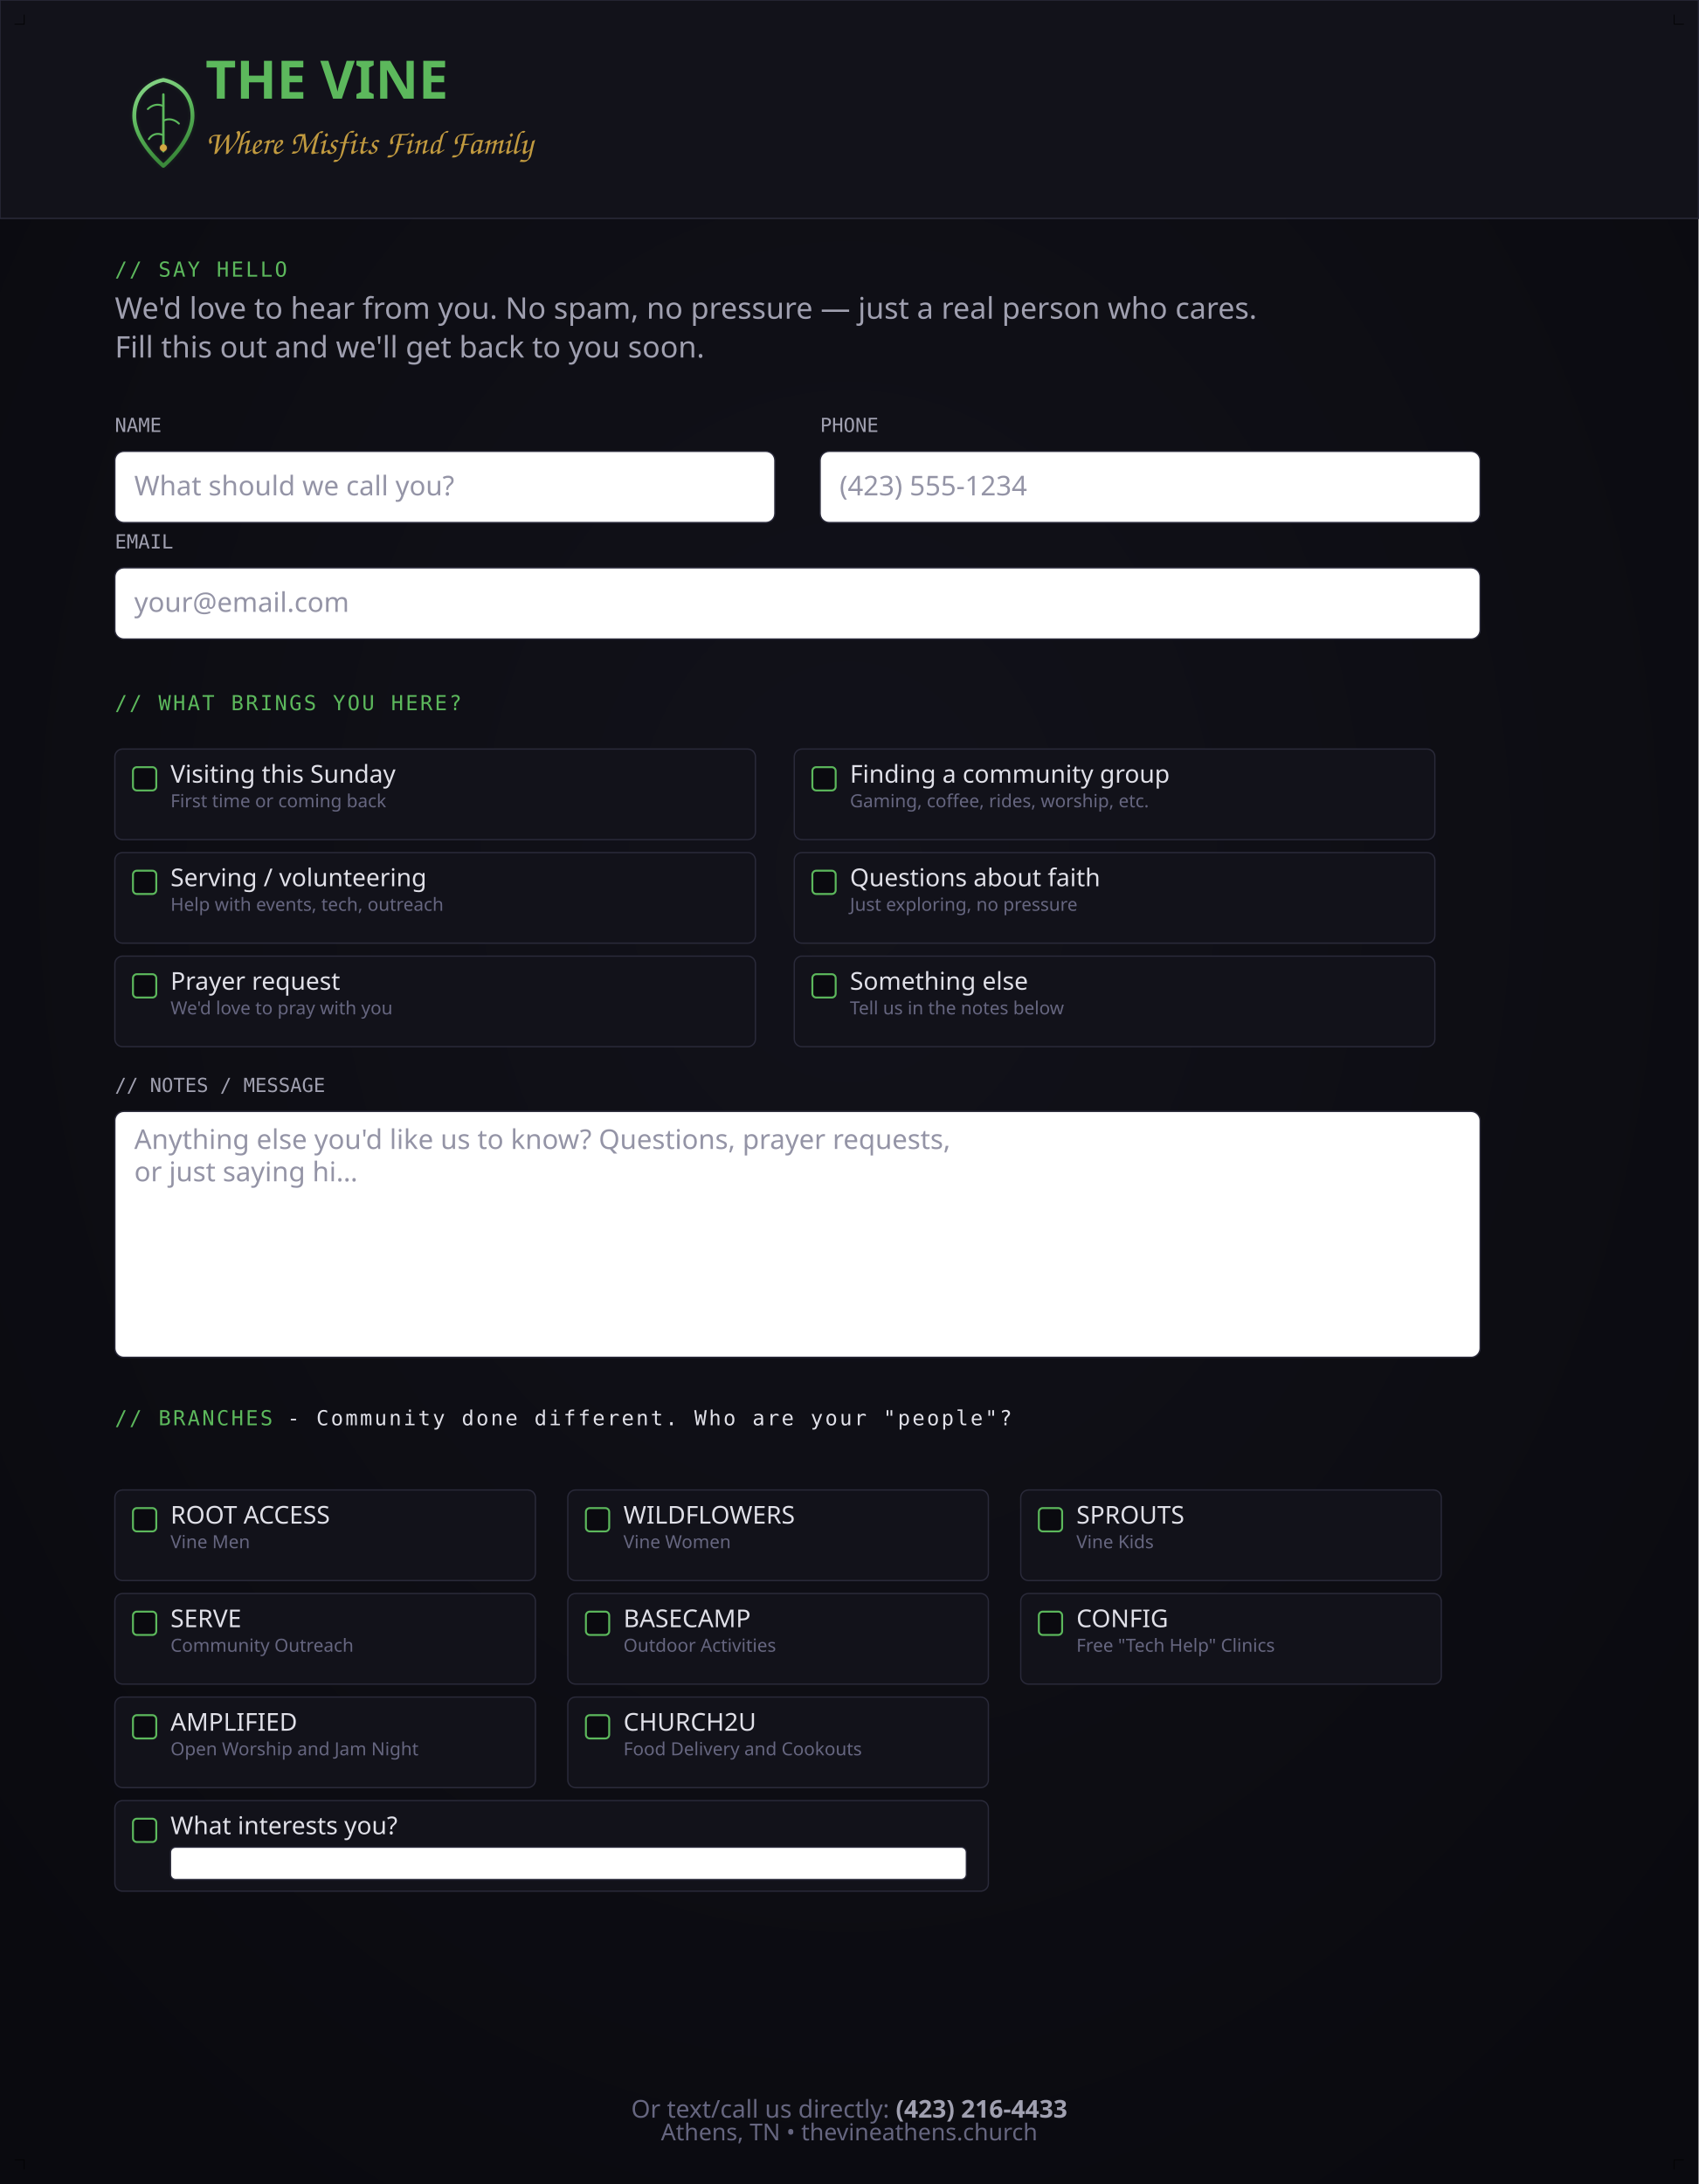
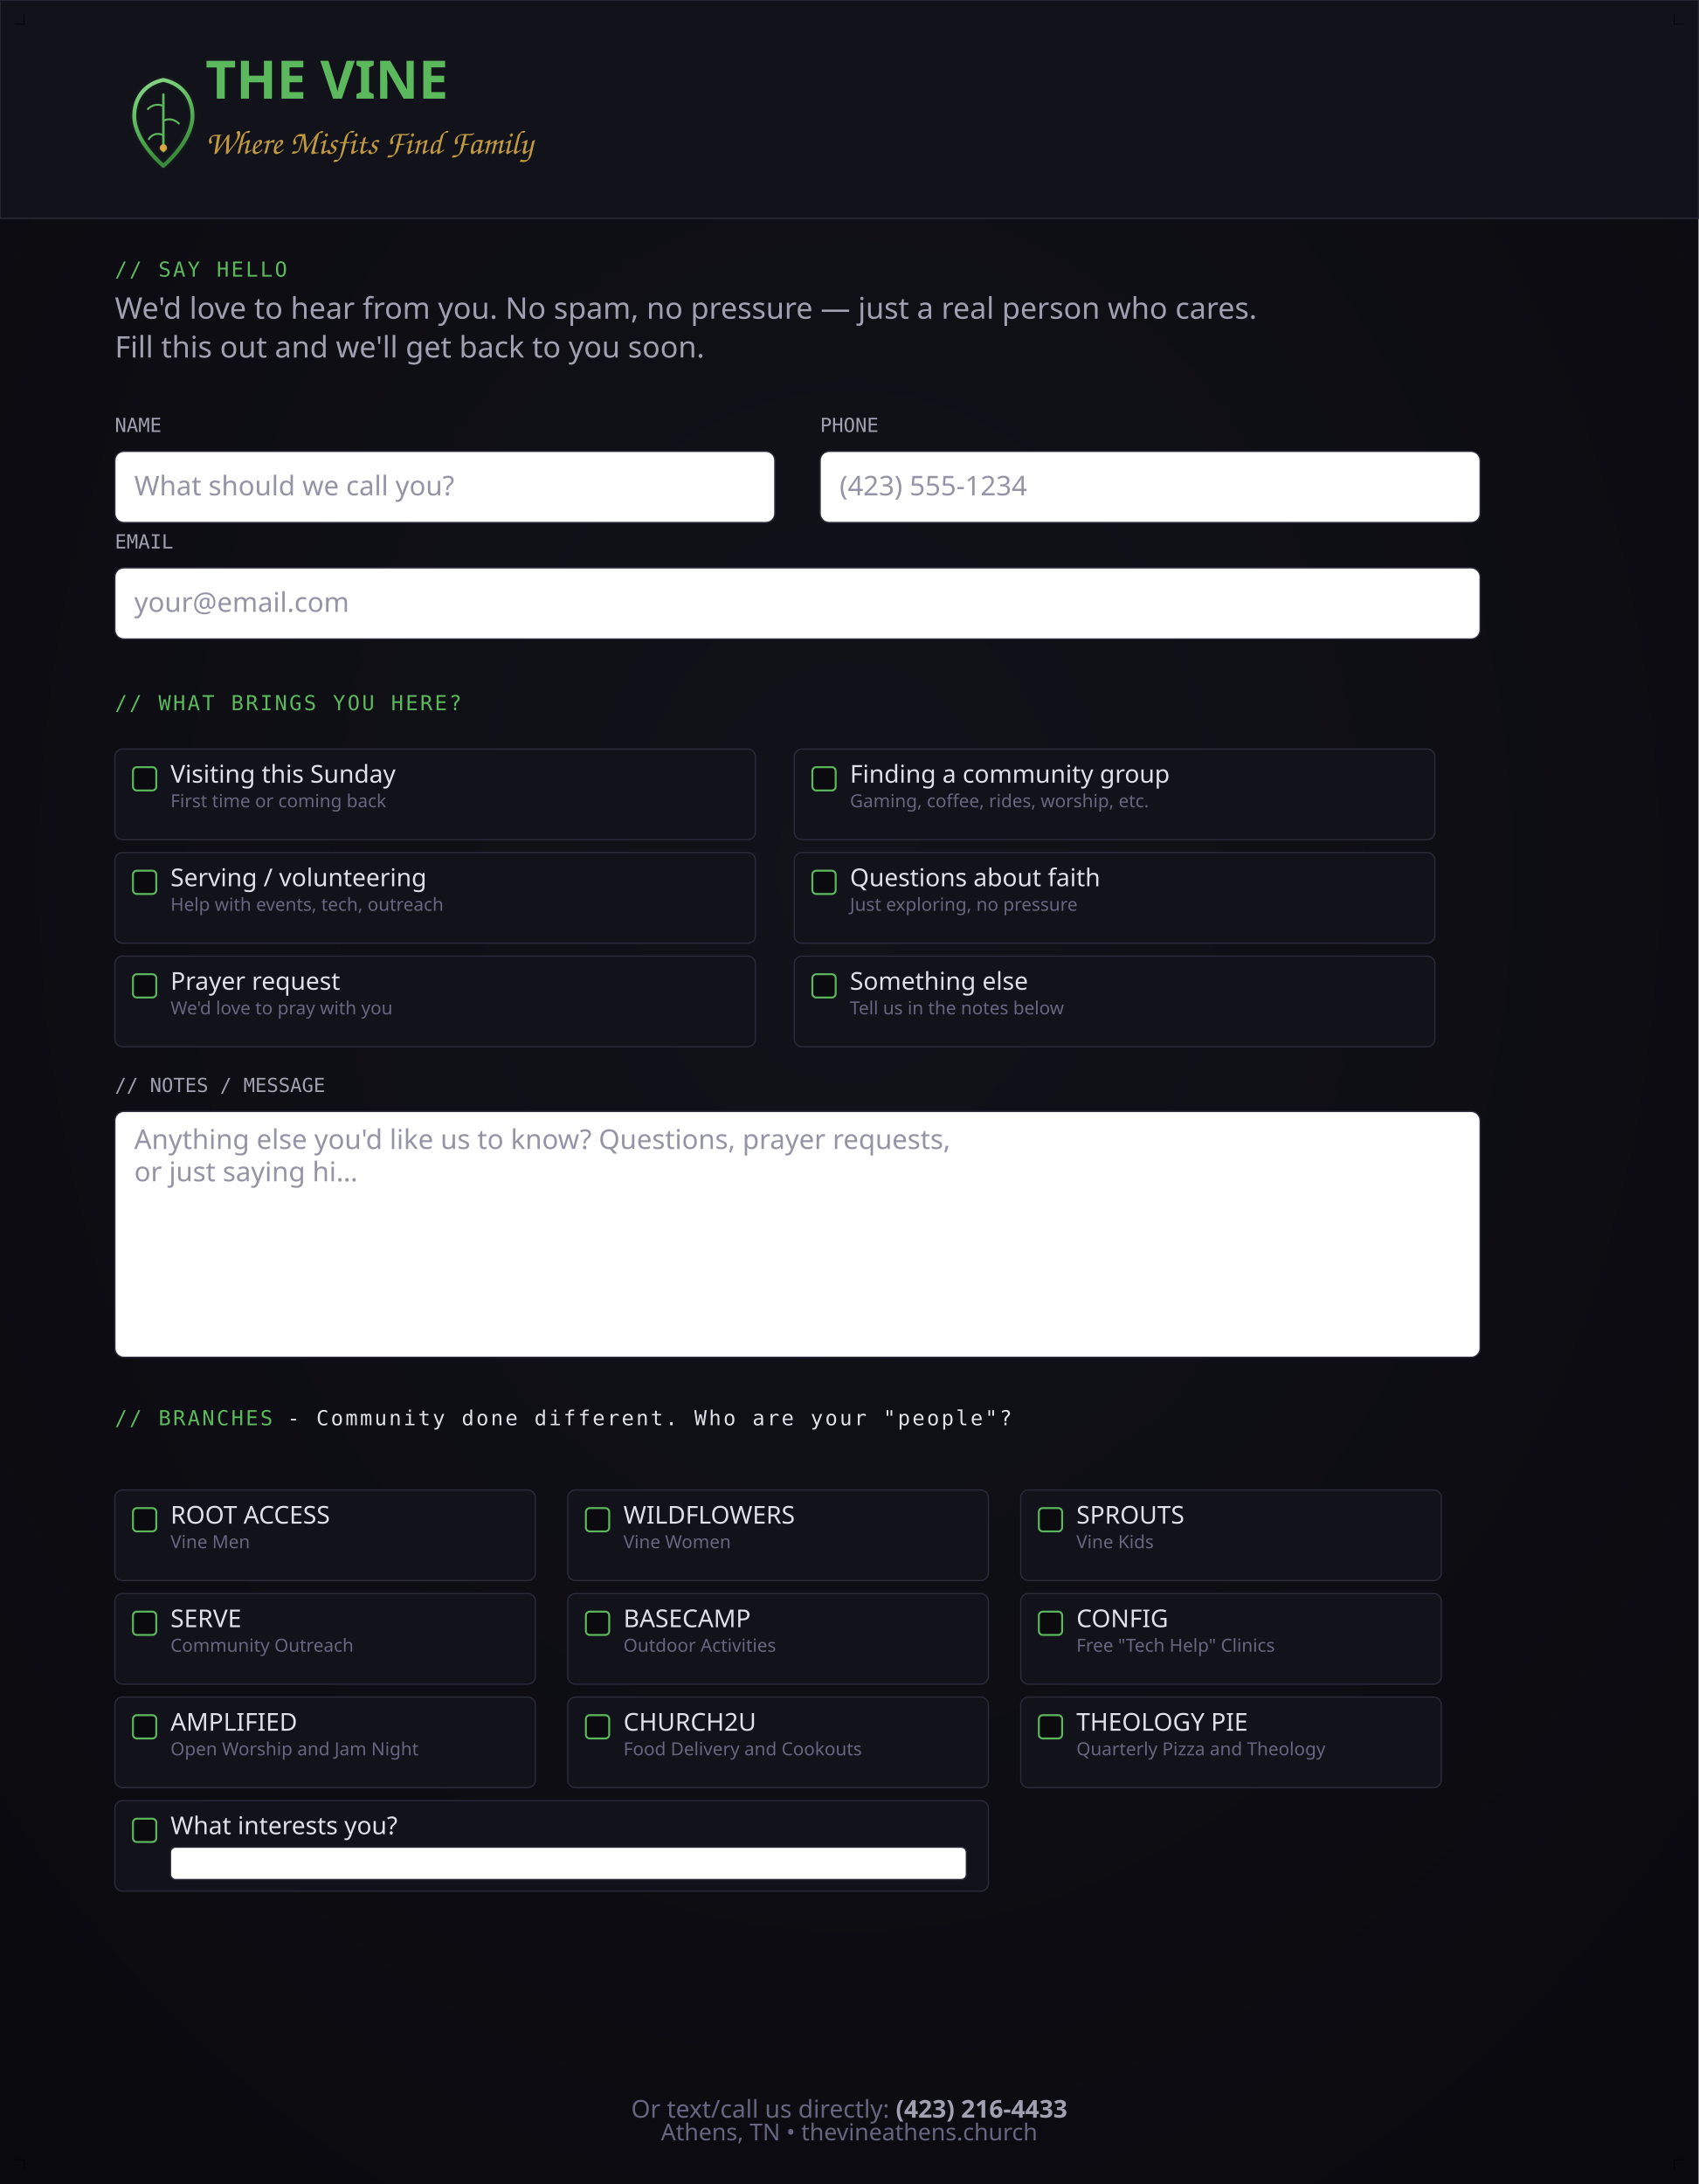
<svg xmlns="http://www.w3.org/2000/svg" viewBox="-37.5 -37.5 2625 3375" width="2625" height="3375">
  <defs>
    <radialGradient id="form-bg" cx="50%" cy="40%" r="70%">
      <stop offset="0%" stop-color="#12121a" />
      <stop offset="100%" stop-color="#0a0a0f" />
    </radialGradient>
    <linearGradient id="form-leaf" x1="0" y1="0" x2="0.3" y2="1">
      <stop offset="0%" stop-color="#8cd98c" />
      <stop offset="50%" stop-color="#5cb85c" />
      <stop offset="100%" stop-color="#3a8a3a" />
    </linearGradient>
    <filter id="form-amber-glow" x="-50%" y="-50%" width="200%" height="200%">
      <feGaussianBlur in="SourceGraphic" stdDeviation="2" result="blur" />
      <feMerge>
        <feMergeNode in="blur" />
        <feMergeNode in="SourceGraphic" />
      </feMerge>
    </filter>
    <filter id="form-leaf-glow" x="-20%" y="-20%" width="140%" height="140%">
      <feGaussianBlur in="SourceAlpha" stdDeviation="4" result="blur" />
      <feFlood flood-color="#5cb85c" flood-opacity="0.15" />
      <feComposite in2="blur" operator="in" result="glow" />
      <feMerge>
        <feMergeNode in="glow" />
        <feMergeNode in="SourceGraphic" />
      </feMerge>
    </filter>
  </defs>
  <rect x="-37.5" y="-37.5" width="2625" height="3375" fill="url(#form-bg)" />
  <g transform="translate(0, 0)">
    <rect x="-37.5" y="-37.5" width="2625" height="337.5" fill="#12121a" stroke="#2a2a3a" stroke-width="2" />
    <g transform="translate(140, 80) scale(0.75)">
      <path d="M100 185 C100 185 40 135 40 82 C40 42 65 15 100 8 C135 15 160 42 160 82 C160 135 100 185 100 185Z" fill="none" stroke="url(#form-leaf)" stroke-width="8" stroke-linejoin="round" filter="url(#form-leaf-glow)" />
      <line x1="100" y1="38" x2="100" y2="155" stroke="#5cb85c" stroke-width="5" stroke-linecap="round" />
      <path d="M100 62 C88 56 76 60 68 68" fill="none" stroke="#5cb85c" stroke-width="4" stroke-linecap="round" />
      <path d="M100 92 C112 86 124 90 132 98" fill="none" stroke="#5cb85c" stroke-width="4" stroke-linecap="round" />
      <path d="M100 122 C88 116 76 120 70 130" fill="none" stroke="#5cb85c" stroke-width="4" stroke-linecap="round" />
      <circle cx="100" cy="148" r="7" fill="#d4a843" filter="url(#form-amber-glow)" />
    </g>
    <text x="280" y="115" font-family="'Space Grotesk', sans-serif" font-size="82" font-weight="700" fill="#5cb85c">THE VINE</text>
    <text x="280" y="200" font-family="'Caveat', cursive" font-size="52" fill="#d4a843" opacity="0.9">Where Misfits Find Family</text>
  </g>
  <g transform="translate(0, 340)">
    <text x="140" y="50" font-family="'JetBrains Mono', monospace" font-size="32" fill="#5cb85c" letter-spacing="0.1em">// SAY HELLO</text>
    <text x="140" y="115" font-family="'Space Grotesk', sans-serif" font-size="46" fill="#a0a0b0">We'd love to hear from you. No spam, no pressure — just a real person who cares.</text>
    <text x="140" y="175" font-family="'Space Grotesk', sans-serif" font-size="46" fill="#a0a0b0">Fill this out and we'll get back to you soon.</text>
  </g>
  <g transform="translate(0, 630)">
    <g>
      <text x="140" y="0" font-family="'JetBrains Mono', monospace" font-size="30" fill="#a0a0b0">NAME</text>
      <rect x="140" y="30" width="1020" height="110" rx="14" fill="#ffffff" stroke="#2a2a3a" stroke-width="2" />
      <text x="170" y="98" font-family="'Space Grotesk', sans-serif" font-size="42" fill="#666680" opacity="0.7">What should we call you?</text>
      <text x="1230" y="0" font-family="'JetBrains Mono', monospace" font-size="30" fill="#a0a0b0">PHONE</text>
      <rect x="1230" y="30" width="1020" height="110" rx="14" fill="#ffffff" stroke="#2a2a3a" stroke-width="2" />
      <text x="1260" y="98" font-family="'Space Grotesk', sans-serif" font-size="42" fill="#666680" opacity="0.7">(423) 555-1234</text>
    </g>
    <g transform="translate(0, 180)">
      <text x="140" y="0" font-family="'JetBrains Mono', monospace" font-size="30" fill="#a0a0b0">EMAIL</text>
      <rect x="140" y="30" width="2110" height="110" rx="14" fill="#ffffff" stroke="#2a2a3a" stroke-width="2" />
      <text x="170" y="98" font-family="'Space Grotesk', sans-serif" font-size="42" fill="#666680" opacity="0.7">your@email.com</text>
    </g>
    <g transform="translate(0, 430)">
      <text x="140" y="0" font-family="'JetBrains Mono', monospace" font-size="32" fill="#5cb85c" letter-spacing="0.1em">// WHAT BRINGS YOU HERE?</text>
      <g transform="translate(140, 60)">
        <g>
          <rect x="0" y="0" width="990" height="140" rx="12" fill="#12121a" stroke="#2a2a3a" stroke-width="2" />
          <rect x="28" y="28" width="36" height="36" rx="6" fill="#0a0a0f" stroke="#5cb85c" stroke-width="3" />
          <text x="86" y="52" font-family="'Space Grotesk', sans-serif" font-size="38" fill="#e0e0e8">Visiting this Sunday</text>
          <text x="86" y="90" font-family="'Space Grotesk', sans-serif" font-size="28" fill="#666680">First time or coming back</text>
        </g>
        <g transform="translate(1050, 0)">
          <rect x="0" y="0" width="990" height="140" rx="12" fill="#12121a" stroke="#2a2a3a" stroke-width="2" />
          <rect x="28" y="28" width="36" height="36" rx="6" fill="#0a0a0f" stroke="#5cb85c" stroke-width="3" />
          <text x="86" y="52" font-family="'Space Grotesk', sans-serif" font-size="38" fill="#e0e0e8">Finding a community group</text>
          <text x="86" y="90" font-family="'Space Grotesk', sans-serif" font-size="28" fill="#666680">Gaming, coffee, rides, worship, etc.</text>
        </g>
      </g>
      <g transform="translate(140, 220)">
        <g>
          <rect x="0" y="0" width="990" height="140" rx="12" fill="#12121a" stroke="#2a2a3a" stroke-width="2" />
          <rect x="28" y="28" width="36" height="36" rx="6" fill="#0a0a0f" stroke="#5cb85c" stroke-width="3" />
          <text x="86" y="52" font-family="'Space Grotesk', sans-serif" font-size="38" fill="#e0e0e8">Serving / volunteering</text>
          <text x="86" y="90" font-family="'Space Grotesk', sans-serif" font-size="28" fill="#666680">Help with events, tech, outreach</text>
        </g>
        <g transform="translate(1050, 0)">
          <rect x="0" y="0" width="990" height="140" rx="12" fill="#12121a" stroke="#2a2a3a" stroke-width="2" />
          <rect x="28" y="28" width="36" height="36" rx="6" fill="#0a0a0f" stroke="#5cb85c" stroke-width="3" />
          <text x="86" y="52" font-family="'Space Grotesk', sans-serif" font-size="38" fill="#e0e0e8">Questions about faith</text>
          <text x="86" y="90" font-family="'Space Grotesk', sans-serif" font-size="28" fill="#666680">Just exploring, no pressure</text>
        </g>
      </g>
      <g transform="translate(140, 380)">
        <g>
          <rect x="0" y="0" width="990" height="140" rx="12" fill="#12121a" stroke="#2a2a3a" stroke-width="2" />
          <rect x="28" y="28" width="36" height="36" rx="6" fill="#0a0a0f" stroke="#5cb85c" stroke-width="3" />
          <text x="86" y="52" font-family="'Space Grotesk', sans-serif" font-size="38" fill="#e0e0e8">Prayer request</text>
          <text x="86" y="90" font-family="'Space Grotesk', sans-serif" font-size="28" fill="#666680">We'd love to pray with you</text>
        </g>
        <g transform="translate(1050, 0)">
          <rect x="0" y="0" width="990" height="140" rx="12" fill="#12121a" stroke="#2a2a3a" stroke-width="2" />
          <rect x="28" y="28" width="36" height="36" rx="6" fill="#0a0a0f" stroke="#5cb85c" stroke-width="3" />
          <text x="86" y="52" font-family="'Space Grotesk', sans-serif" font-size="38" fill="#e0e0e8">Something else</text>
          <text x="86" y="90" font-family="'Space Grotesk', sans-serif" font-size="28" fill="#666680">Tell us in the notes below</text>
        </g>
      </g>
    </g>
    <g transform="translate(0, 1020)">
      <text x="140" y="0" font-family="'JetBrains Mono', monospace" font-size="30" fill="#a0a0b0">// NOTES / MESSAGE</text>
      <rect x="140" y="30" width="2110" height="380" rx="14" fill="#ffffff" stroke="#2a2a3a" stroke-width="2" />
      <text x="170" y="88" font-family="'Space Grotesk', sans-serif" font-size="42" fill="#666680" opacity="0.7">Anything else you'd like us to know? Questions, prayer requests,</text>
      <text x="170" y="138" font-family="'Space Grotesk', sans-serif" font-size="42" fill="#666680" opacity="0.7">or just saying hi…</text>
      <text x="140" y="515" font-family="'JetBrains Mono', monospace" font-size="32" fill="#5cb85c" letter-spacing="0.1em">// BRANCHES <tspan fill="#e0e0e8">- Community done different. Who are your "people"?</tspan>
      </text>
      <g transform="translate(140, 615)">
        <g>
          <rect x="0" y="0" width="650" height="140" rx="12" fill="#12121a" stroke="#2a2a3a" stroke-width="2" />
          <rect x="28" y="28" width="36" height="36" rx="6" fill="#0a0a0f" stroke="#5cb85c" stroke-width="3" />
          <text x="86" y="52" font-family="'Space Grotesk', sans-serif" font-size="38" fill="#e0e0e8">ROOT ACCESS</text>
          <text x="86" y="90" font-family="'Space Grotesk', sans-serif" font-size="28" fill="#666680">Vine Men</text>
        </g>
        <g transform="translate(700, 0)">
          <rect x="0" y="0" width="650" height="140" rx="12" fill="#12121a" stroke="#2a2a3a" stroke-width="2" />
          <rect x="28" y="28" width="36" height="36" rx="6" fill="#0a0a0f" stroke="#5cb85c" stroke-width="3" />
          <text x="86" y="52" font-family="'Space Grotesk', sans-serif" font-size="38" fill="#e0e0e8">WILDFLOWERS</text>
          <text x="86" y="90" font-family="'Space Grotesk', sans-serif" font-size="28" fill="#666680">Vine Women</text>
        </g>
        <g transform="translate(1400, 0)">
          <rect x="0" y="0" width="650" height="140" rx="12" fill="#12121a" stroke="#2a2a3a" stroke-width="2" />
          <rect x="28" y="28" width="36" height="36" rx="6" fill="#0a0a0f" stroke="#5cb85c" stroke-width="3" />
          <text x="86" y="52" font-family="'Space Grotesk', sans-serif" font-size="38" fill="#e0e0e8">SPROUTS</text>
          <text x="86" y="90" font-family="'Space Grotesk', sans-serif" font-size="28" fill="#666680">Vine Kids</text>
        </g>
      </g>
      <g transform="translate(140, 775)">
        <g>
          <rect x="0" y="0" width="650" height="140" rx="12" fill="#12121a" stroke="#2a2a3a" stroke-width="2" />
          <rect x="28" y="28" width="36" height="36" rx="6" fill="#0a0a0f" stroke="#5cb85c" stroke-width="3" />
          <text x="86" y="52" font-family="'Space Grotesk', sans-serif" font-size="38" fill="#e0e0e8">SERVE</text>
          <text x="86" y="90" font-family="'Space Grotesk', sans-serif" font-size="28" fill="#666680">Community Outreach</text>
        </g>
        <g transform="translate(700, 0)">
          <rect x="0" y="0" width="650" height="140" rx="12" fill="#12121a" stroke="#2a2a3a" stroke-width="2" />
          <rect x="28" y="28" width="36" height="36" rx="6" fill="#0a0a0f" stroke="#5cb85c" stroke-width="3" />
          <text x="86" y="52" font-family="'Space Grotesk', sans-serif" font-size="38" fill="#e0e0e8">BASECAMP</text>
          <text x="86" y="90" font-family="'Space Grotesk', sans-serif" font-size="28" fill="#666680">Outdoor Activities</text>
        </g>
        <g transform="translate(1400, 0)">
          <rect x="0" y="0" width="650" height="140" rx="12" fill="#12121a" stroke="#2a2a3a" stroke-width="2" />
          <rect x="28" y="28" width="36" height="36" rx="6" fill="#0a0a0f" stroke="#5cb85c" stroke-width="3" />
          <text x="86" y="52" font-family="'Space Grotesk', sans-serif" font-size="38" fill="#e0e0e8">CONFIG</text>
          <text x="86" y="90" font-family="'Space Grotesk', sans-serif" font-size="28" fill="#666680">Free "Tech Help" Clinics</text>
        </g>
      </g>
      <g transform="translate(140, 935)">
        <g>
          <rect x="0" y="0" width="650" height="140" rx="12" fill="#12121a" stroke="#2a2a3a" stroke-width="2" />
          <rect x="28" y="28" width="36" height="36" rx="6" fill="#0a0a0f" stroke="#5cb85c" stroke-width="3" />
          <text x="86" y="52" font-family="'Space Grotesk', sans-serif" font-size="38" fill="#e0e0e8">AMPLIFIED</text>
          <text x="86" y="90" font-family="'Space Grotesk', sans-serif" font-size="28" fill="#666680">Open Worship and Jam Night</text>
        </g>
        <g transform="translate(700, 0)">
          <rect x="0" y="0" width="650" height="140" rx="12" fill="#12121a" stroke="#2a2a3a" stroke-width="2" />
          <rect x="28" y="28" width="36" height="36" rx="6" fill="#0a0a0f" stroke="#5cb85c" stroke-width="3" />
          <text x="86" y="52" font-family="'Space Grotesk', sans-serif" font-size="38" fill="#e0e0e8">CHURCH2U</text>
          <text x="86" y="90" font-family="'Space Grotesk', sans-serif" font-size="28" fill="#666680">Food Delivery and Cookouts</text>
        </g>
+         <g transform="translate(1400, 0)">
+           <rect x="0" y="0" width="650" height="140" rx="12" fill="#12121a" stroke="#2a2a3a" stroke-width="2" />
+           <rect x="28" y="28" width="36" height="36" rx="6" fill="#0a0a0f" stroke="#5cb85c" stroke-width="3" />
+           <text x="86" y="52" font-family="'Space Grotesk', sans-serif" font-size="38" fill="#e0e0e8">THEOLOGY PIE</text>
+           <text x="86" y="90" font-family="'Space Grotesk', sans-serif" font-size="28" fill="#666680">Quarterly Pizza and Theology</text>
+         </g>
      </g>
      <g transform="translate(140, 1095)">
        <g>
          <rect x="0" y="0" width="1350" height="140" rx="12" fill="#12121a" stroke="#2a2a3a" stroke-width="2" />
          <rect x="28" y="28" width="36" height="36" rx="6" fill="#0a0a0f" stroke="#5cb85c" stroke-width="3" />
          <text x="86" y="52" font-family="'Space Grotesk', sans-serif" font-size="38" fill="#e0e0e8">What interests you?</text>
          <rect x="86" y="72" width="1230" height="50" rx="8" fill="#ffffff" stroke="#2a2a3a" stroke-width="2" />
        </g>
      </g>
    </g>
  </g>
  <g transform="translate(0, 3250)">
    <text x="1275" y="-15" text-anchor="middle" font-family="'Space Grotesk', sans-serif" font-size="38" fill="#666680">Or text/call us directly: <tspan font-weight="600" fill="#a0a0b0">(423) 216-4433</tspan>
    </text>
    <text x="1275" y="20" text-anchor="middle" font-family="'Space Grotesk', sans-serif" font-size="36" fill="#666680">Athens, TN • thevineathens.church</text>
  </g>
  <g stroke="#000000" stroke-width="1" fill="none">
    <path d="M-15,0 L0,0 L0,-15" />
    <path d="M2550,-15 L2550,0 L2565,0" />
    <path d="M-15,3300 L0,3300 L0,3315" />
    <path d="M2550,3315 L2550,3300 L2565,3300" />
  </g>
</svg>
